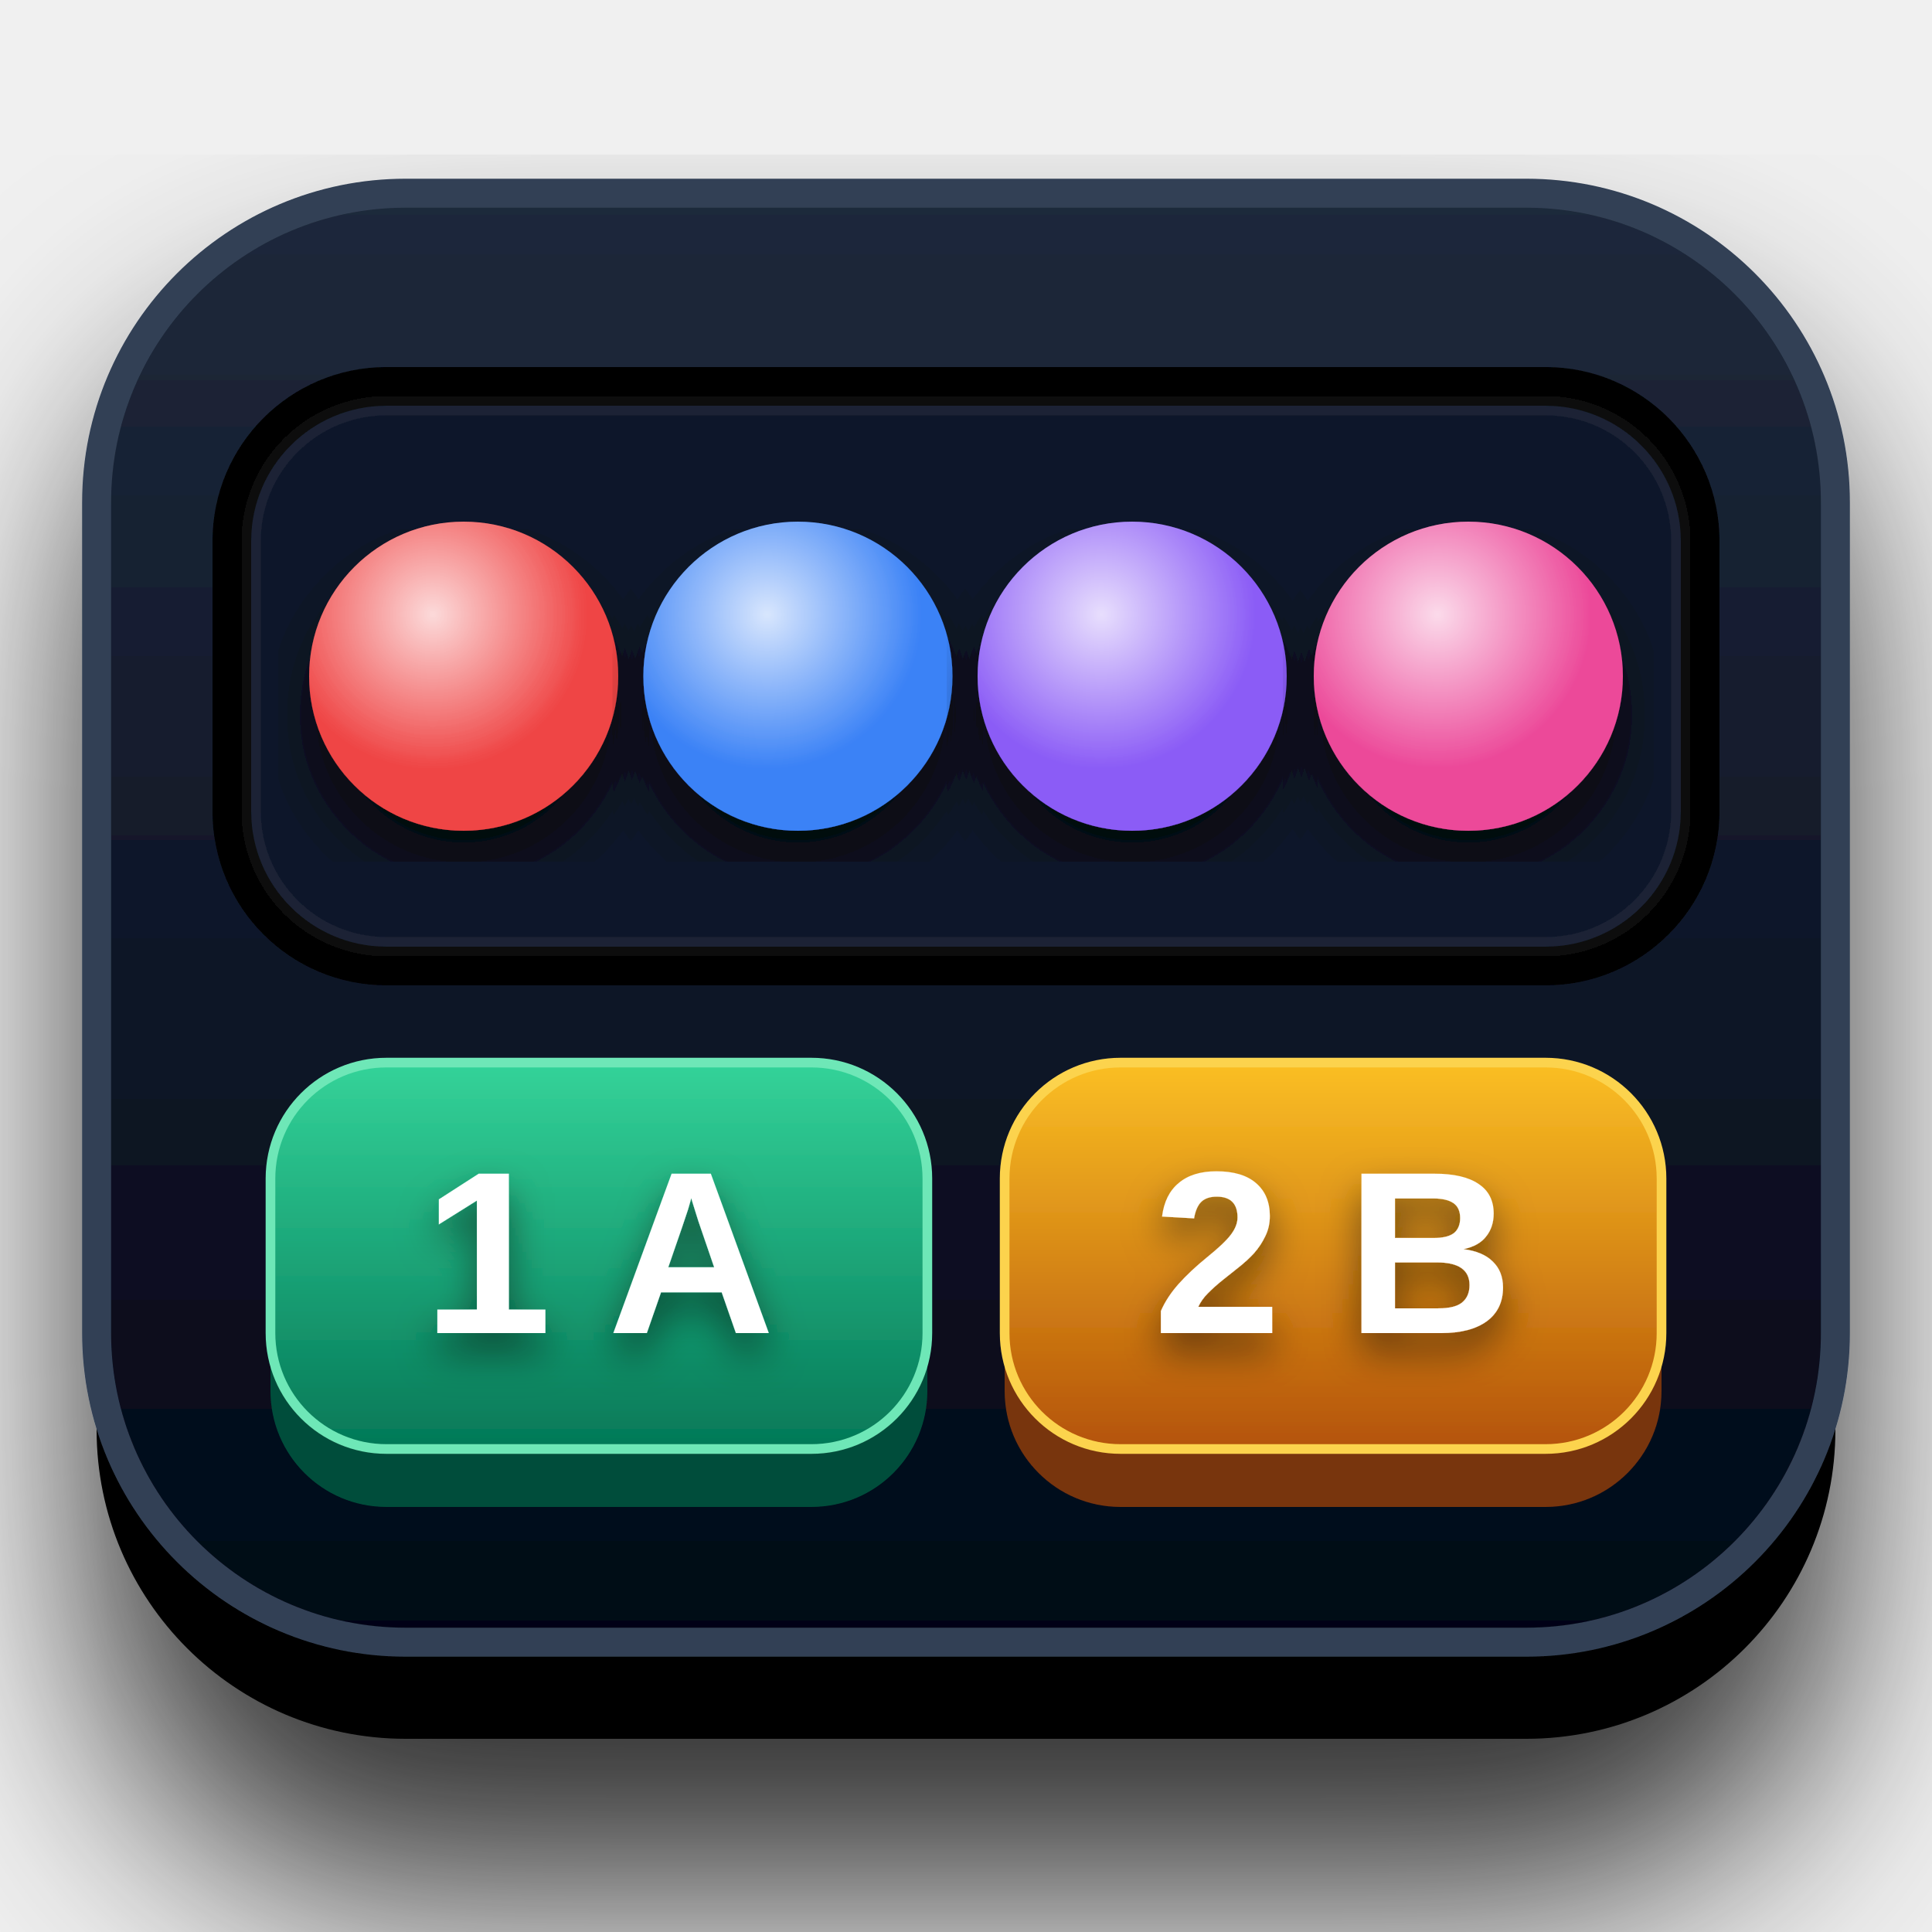
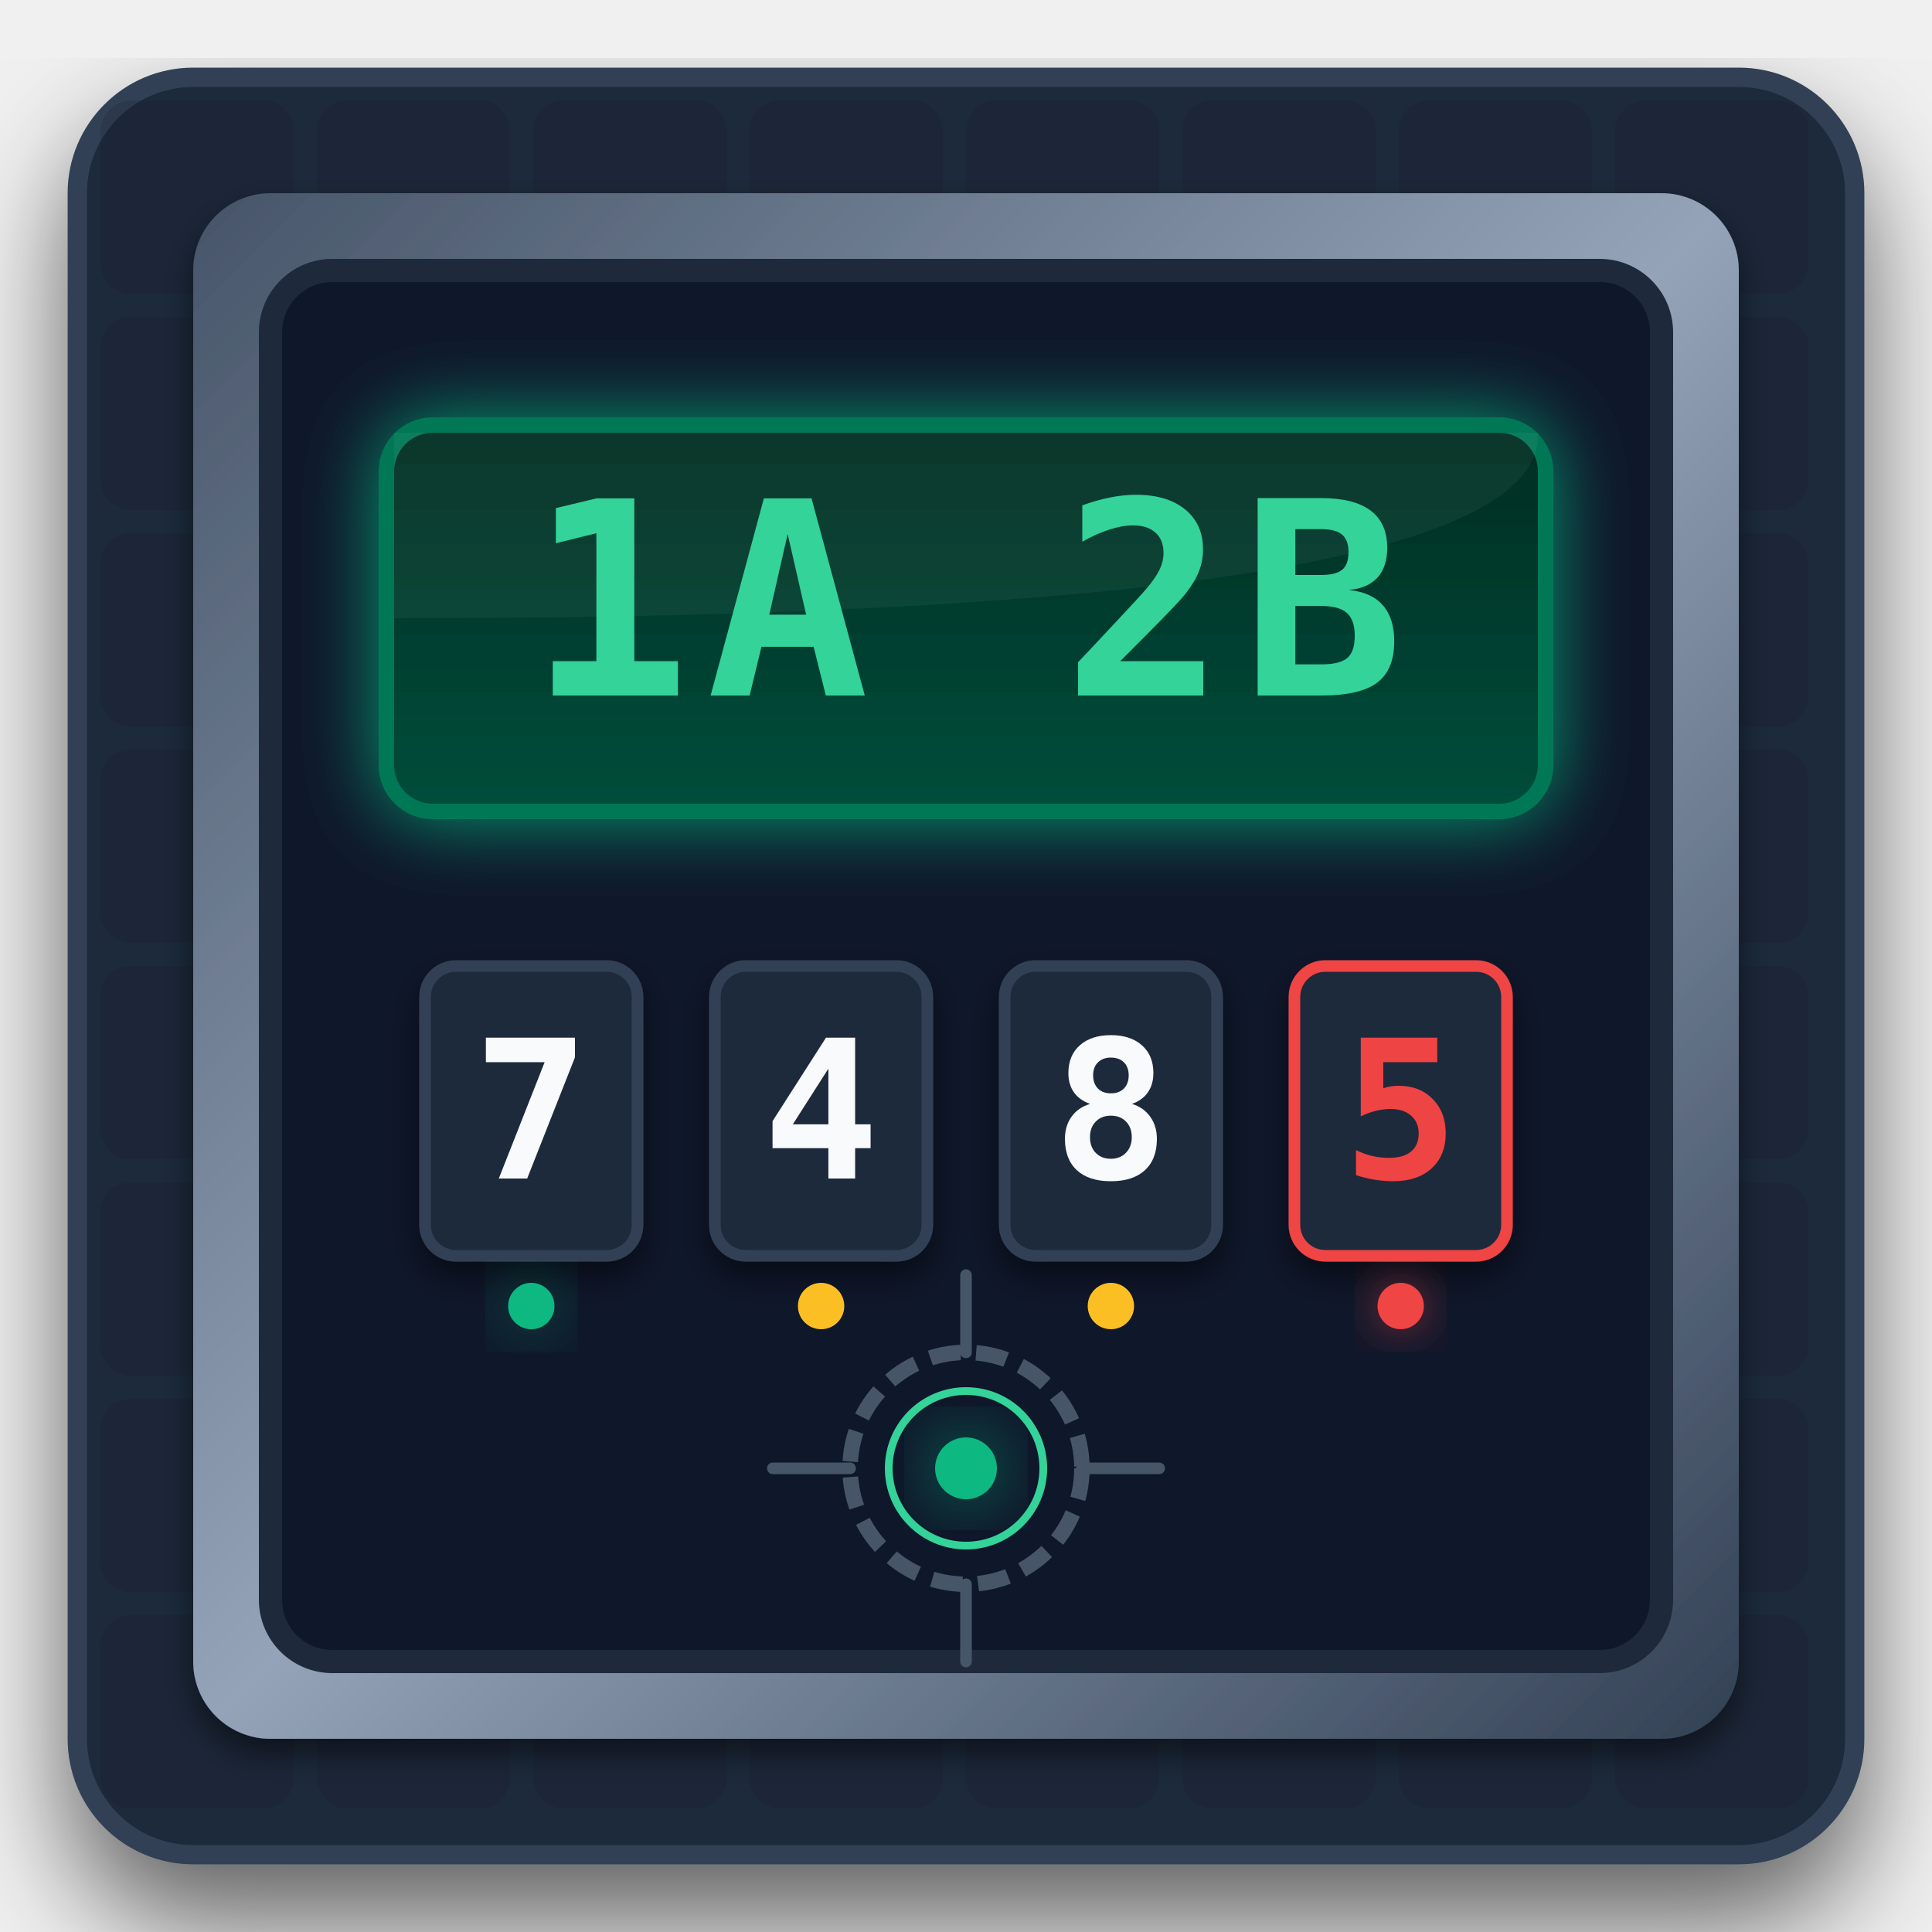
- <svg xmlns="http://www.w3.org/2000/svg" width="110" height="110" viewBox="0 0 100 100">
+ <svg xmlns="http://www.w3.org/2000/svg" viewBox="0 0 500 500">
  <defs>
-     <linearGradient id="bg" x1="0%" y1="0%" x2="0%" y2="100%">
-       <stop offset="0%" stop-color="#1e293b" />
-       <stop offset="100%" stop-color="#020617" />
+     <filter id="board-shadow" x="-10%" y="-10%" width="120%" height="120%">
+       <feDropShadow dx="0" dy="15" stdDeviation="15" flood-color="#000" flood-opacity="0.6" />
+     </filter>
+     <filter id="card-shadow" x="-20%" y="-20%" width="140%" height="140%">
+       <feDropShadow dx="0" dy="4" stdDeviation="4" flood-color="#000" flood-opacity="0.5" />
+     </filter>
+     <filter id="glow" x="-50%" y="-50%" width="200%" height="200%">
+       <feDropShadow dx="0" dy="0" stdDeviation="10" flood-color="#10b981" flood-opacity="0.8" />
+     </filter>
+     <filter id="glow-red" x="-50%" y="-50%" width="200%" height="200%">
+       <feDropShadow dx="0" dy="0" stdDeviation="6" flood-color="#ef4444" flood-opacity="0.6" />
+     </filter>
+     <pattern id="grid8" width="56" height="56" patternUnits="userSpaceOnUse" patternTransform="translate(26, 26)">
+       <rect width="50" height="50" rx="8" fill="#0f172a" opacity="0.6" />
+     </pattern>
+     <linearGradient id="metal-grad" x1="0%" y1="0%" x2="100%" y2="100%">
+       <stop offset="0%" stop-color="#475569" />
+       <stop offset="50%" stop-color="#94a3b8" />
+       <stop offset="100%" stop-color="#334155" />
    </linearGradient>
-     <linearGradient id="badge-a" x1="0%" y1="0%" x2="0%" y2="100%">
-       <stop offset="0%" stop-color="#34d399" />
-       <stop offset="100%" stop-color="#047857" />
+     <linearGradient id="screen-grad" x1="0%" y1="0%" x2="0%" y2="100%">
+       <stop offset="0%" stop-color="#022c22" />
+       <stop offset="100%" stop-color="#064e3b" />
    </linearGradient>
-     <linearGradient id="badge-b" x1="0%" y1="0%" x2="0%" y2="100%">
-       <stop offset="0%" stop-color="#fbbf24" />
-       <stop offset="100%" stop-color="#b45309" />
-     </linearGradient>
-     <filter id="shadow" x="-20%" y="-20%" width="140%" height="140%">
-       <feDropShadow dx="0" dy="8" stdDeviation="6" flood-color="#000" flood-opacity="0.8" />
-     </filter>
-     <filter id="pin-shadow">
-       <feDropShadow dx="0" dy="2" stdDeviation="1.5" flood-color="#000" flood-opacity="0.7" />
-     </filter>
-     <radialGradient id="pin-shine" cx="40%" cy="30%" r="50%">
-       <stop offset="0%" stop-color="#ffffff" stop-opacity="0.8" />
-       <stop offset="100%" stop-color="#ffffff" stop-opacity="0" />
-     </radialGradient>
-     <g id="pin">
-       <circle cx="0" cy="0" r="8" fill="currentColor" filter="url(#pin-shadow)" />
-       <circle cx="0" cy="0" r="8" fill="url(#pin-shine)" />
+   </defs>
+   <g filter="url(#board-shadow)">
+     <rect x="20" y="20" width="460" height="460" rx="30" fill="#1e293b" stroke="#334155" stroke-width="5" />
+     <rect x="26" y="26" width="448" height="448" fill="url(#grid8)" opacity="0.3" />
+   </g>
+   <g transform="translate(50, 50)">
+     <rect x="0" y="0" width="400" height="400" rx="20" fill="url(#metal-grad)" filter="url(#card-shadow)" />
+     <rect x="20" y="20" width="360" height="360" rx="16" fill="#0f172a" stroke="#1e293b" stroke-width="6" />
+     <rect x="50" y="60" width="300" height="100" rx="12" fill="url(#screen-grad)" stroke="#047857" stroke-width="4" filter="url(#glow)" />
+     <path d="M 52 62 L 348 62 Q 350 110 52 110 Z" fill="rgba(255,255,255,0.05)" />
+     <text x="200" y="130" font-family="monospace" font-size="70" font-weight="900" fill="#34d399" text-anchor="middle" letter-spacing="4" style="text-shadow: 0 0 10px #10b981;">1A 2B</text>
+     <g transform="translate(60, 200)">
+       <rect x="0" y="0" width="55" height="75" rx="8" fill="#1e293b" stroke="#334155" stroke-width="3" filter="url(#card-shadow)" />
+       <text x="27.5" y="55" font-family="monospace" font-size="50" font-weight="900" fill="#f8fafc" text-anchor="middle">7</text>
+       <circle cx="27.5" cy="88" r="6" fill="#10b981" filter="url(#glow)" />
+       <rect x="75" y="0" width="55" height="75" rx="8" fill="#1e293b" stroke="#334155" stroke-width="3" filter="url(#card-shadow)" />
+       <text x="102.5" y="55" font-family="monospace" font-size="50" font-weight="900" fill="#f8fafc" text-anchor="middle">4</text>
+       <circle cx="102.5" cy="88" r="6" fill="#fbbf24" />
+       <rect x="150" y="0" width="55" height="75" rx="8" fill="#1e293b" stroke="#334155" stroke-width="3" filter="url(#card-shadow)" />
+       <text x="177.5" y="55" font-family="monospace" font-size="50" font-weight="900" fill="#f8fafc" text-anchor="middle">8</text>
+       <circle cx="177.5" cy="88" r="6" fill="#fbbf24" />
+       <rect x="225" y="0" width="55" height="75" rx="8" fill="#1e293b" stroke="#ef4444" stroke-width="3" filter="url(#card-shadow)" />
+       <text x="252.5" y="55" font-family="monospace" font-size="50" font-weight="900" fill="#ef4444" text-anchor="middle">5</text>
+       <circle cx="252.5" cy="88" r="6" fill="#ef4444" filter="url(#glow-red)" />
    </g>
-   </defs>
-   <g filter="url(#shadow)">
-     <rect x="5" y="15" width="90" height="75" rx="16" fill="#000000" />
-     <rect x="5" y="10" width="90" height="75" rx="16" fill="url(#bg)" stroke="#334155" stroke-width="1.5" />
-     <rect x="12" y="20" width="76" height="30" rx="8" fill="#0f172a" stroke="#000000" stroke-width="2" />
-     <rect x="13" y="21" width="74" height="28" rx="7" fill="none" stroke="#ffffff" stroke-width="1" stroke-opacity="0.05" />
-     <g color="#ef4444">
-       <use href="#pin" x="24" y="35" />
-     </g>
-     <g color="#3b82f6">
-       <use href="#pin" x="41.3" y="35" />
-     </g>
-     <g color="#8b5cf6">
-       <use href="#pin" x="58.6" y="35" />
-     </g>
-     <g color="#ec4899">
-       <use href="#pin" x="76" y="35" />
-     </g>
-     <g transform="translate(14, 55)">
-       <rect x="0" y="3" width="34" height="20" rx="6" fill="#064e3b" />
-       <rect x="0" y="0" width="34" height="20" rx="6" fill="url(#badge-a)" stroke="#6ee7b7" stroke-width="0.5" />
-       <text x="17" y="14" font-family="Arial, sans-serif" font-size="12" font-weight="900" fill="#ffffff" text-anchor="middle" filter="drop-shadow(0px 1px 1px rgba(0,0,0,0.5))">1 A</text>
-     </g>
-     <g transform="translate(52, 55)">
-       <rect x="0" y="3" width="34" height="20" rx="6" fill="#78350f" />
-       <rect x="0" y="0" width="34" height="20" rx="6" fill="url(#badge-b)" stroke="#fcd34d" stroke-width="0.5" />
-       <text x="17" y="14" font-family="Arial, sans-serif" font-size="12" font-weight="900" fill="#ffffff" text-anchor="middle" filter="drop-shadow(0px 1px 1px rgba(0,0,0,0.5))">2 B</text>
-     </g>
+     <circle cx="200" cy="330" r="30" fill="transparent" stroke="#475569" stroke-width="4" stroke-dasharray="8 4" />
+     <circle cx="200" cy="330" r="20" fill="transparent" stroke="#34d399" stroke-width="2" />
+     <circle cx="200" cy="330" r="8" fill="#10b981" filter="url(#glow)" />
+     <path d="M 170 330 L 150 330 M 230 330 L 250 330 M 200 300 L 200 280 M 200 360 L 200 380" stroke="#475569" stroke-width="3" stroke-linecap="round" />
  </g>
</svg>
